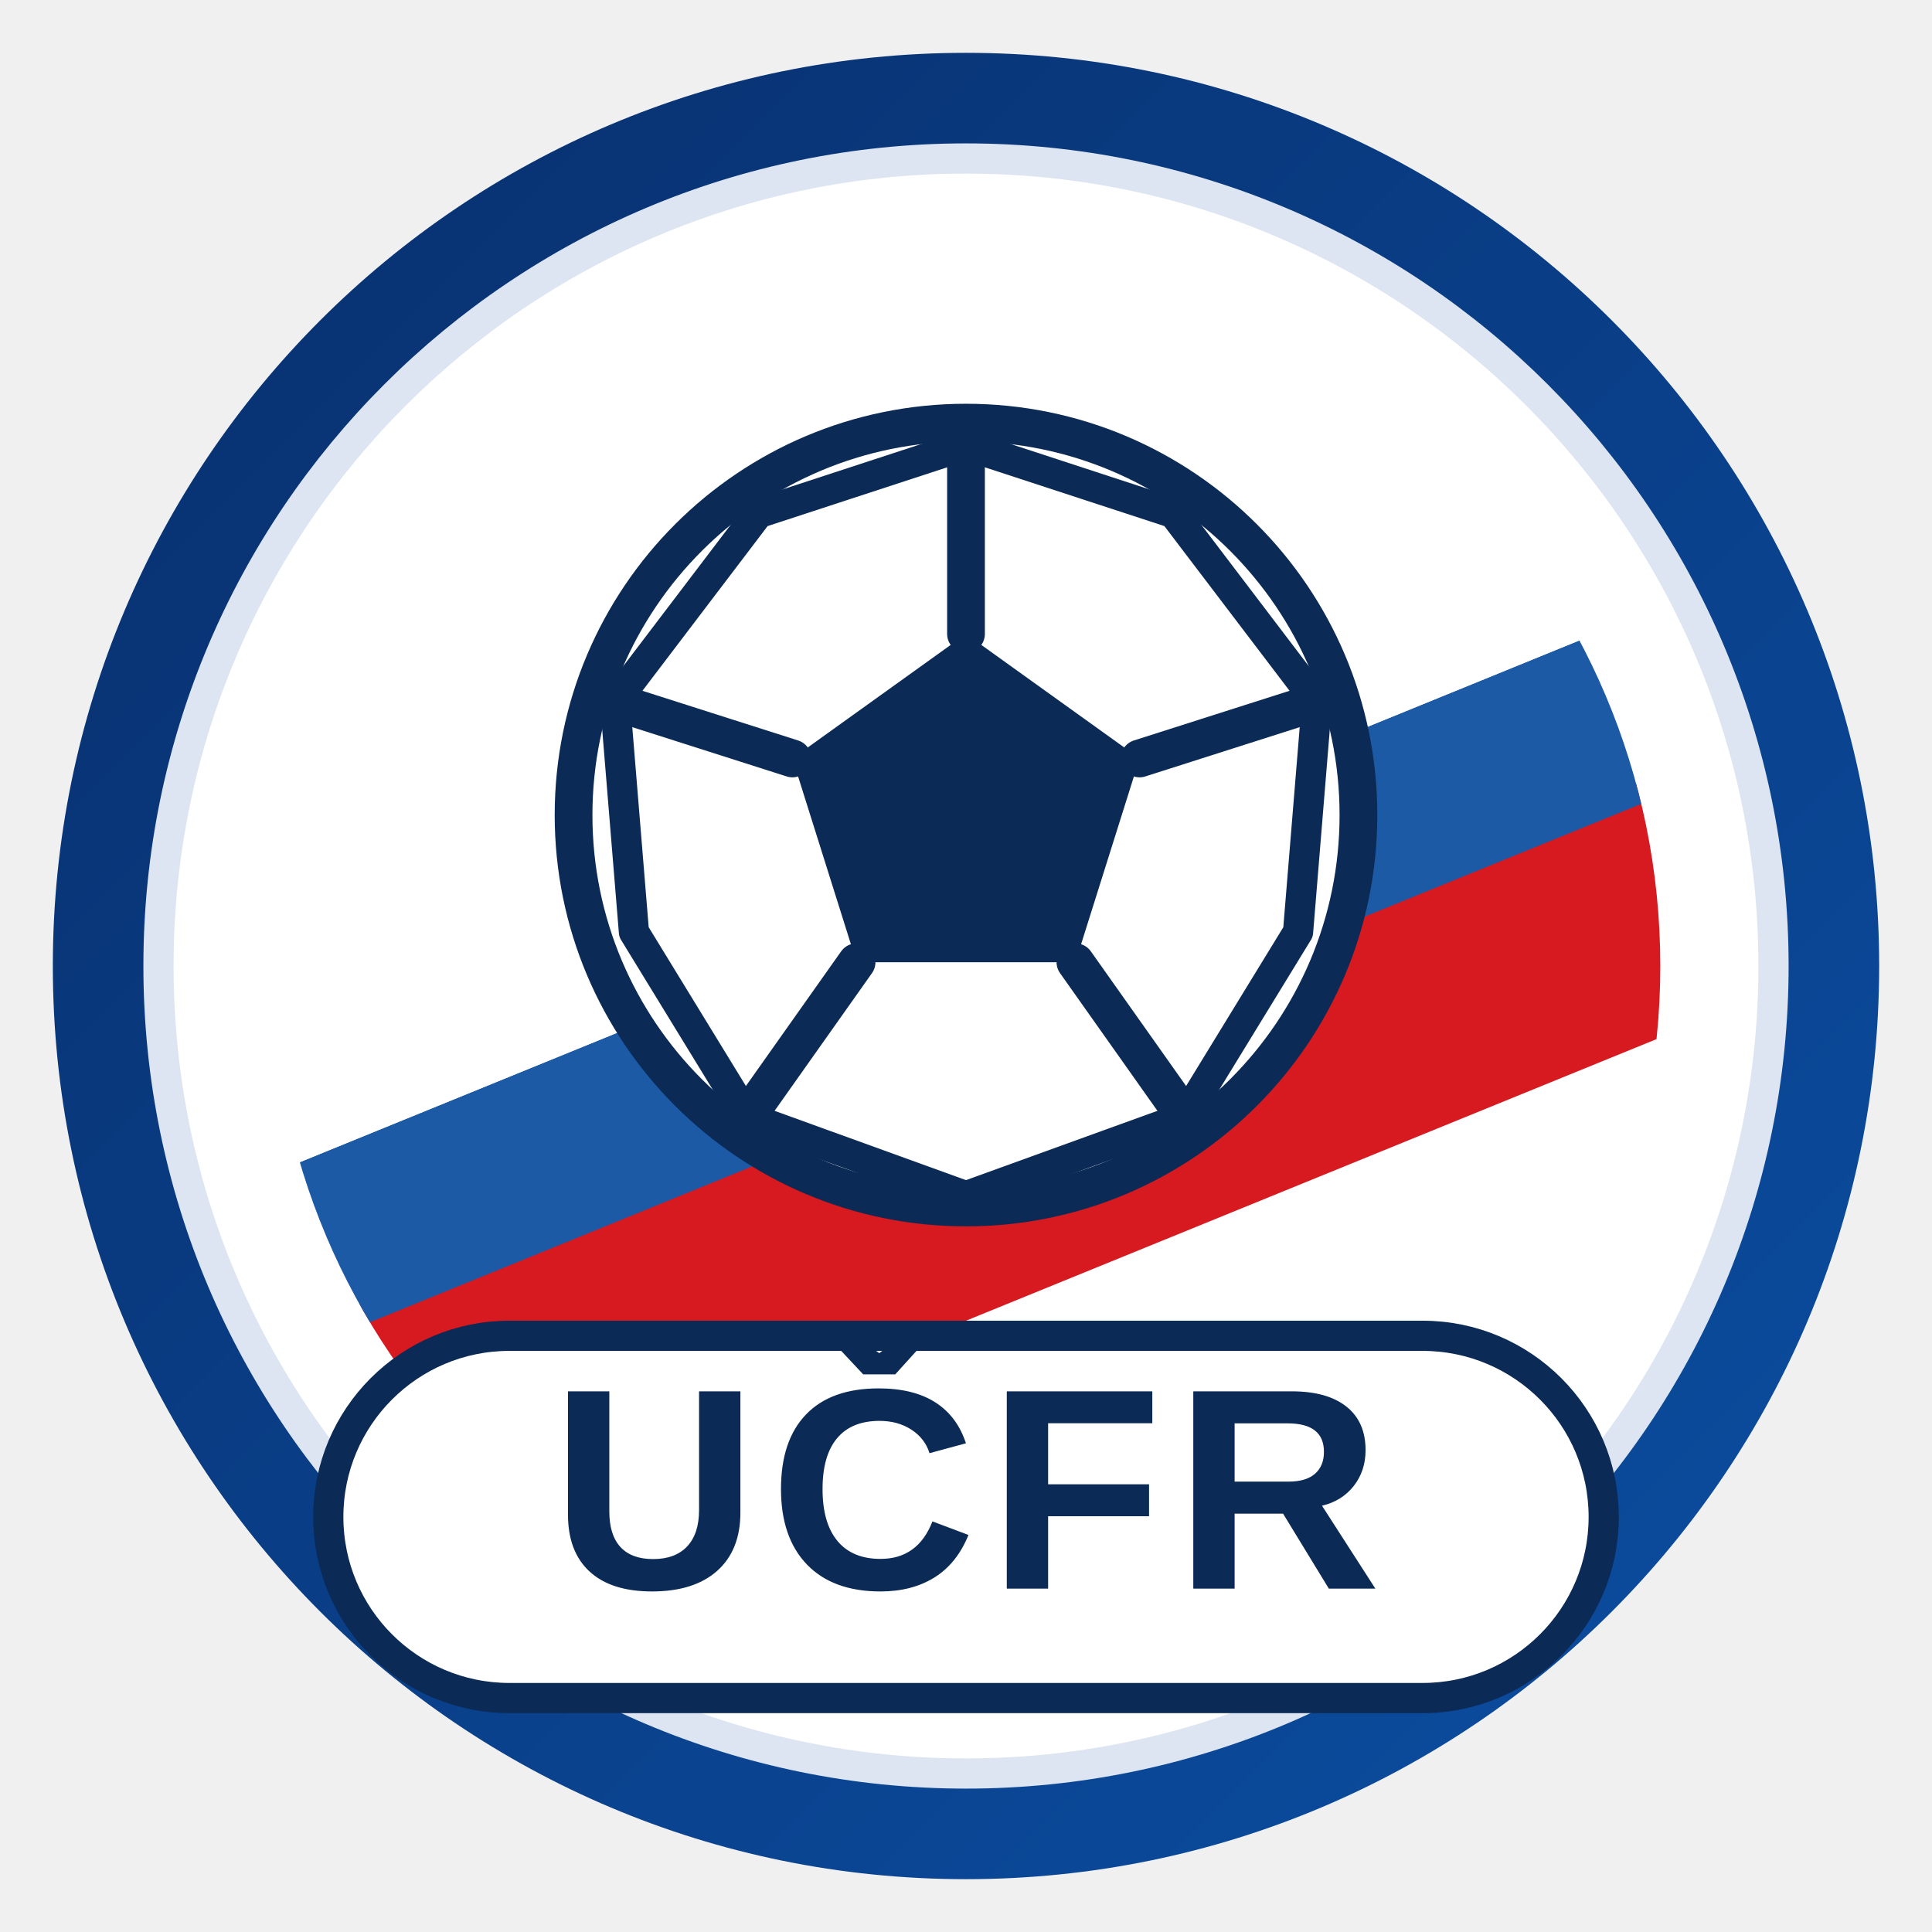
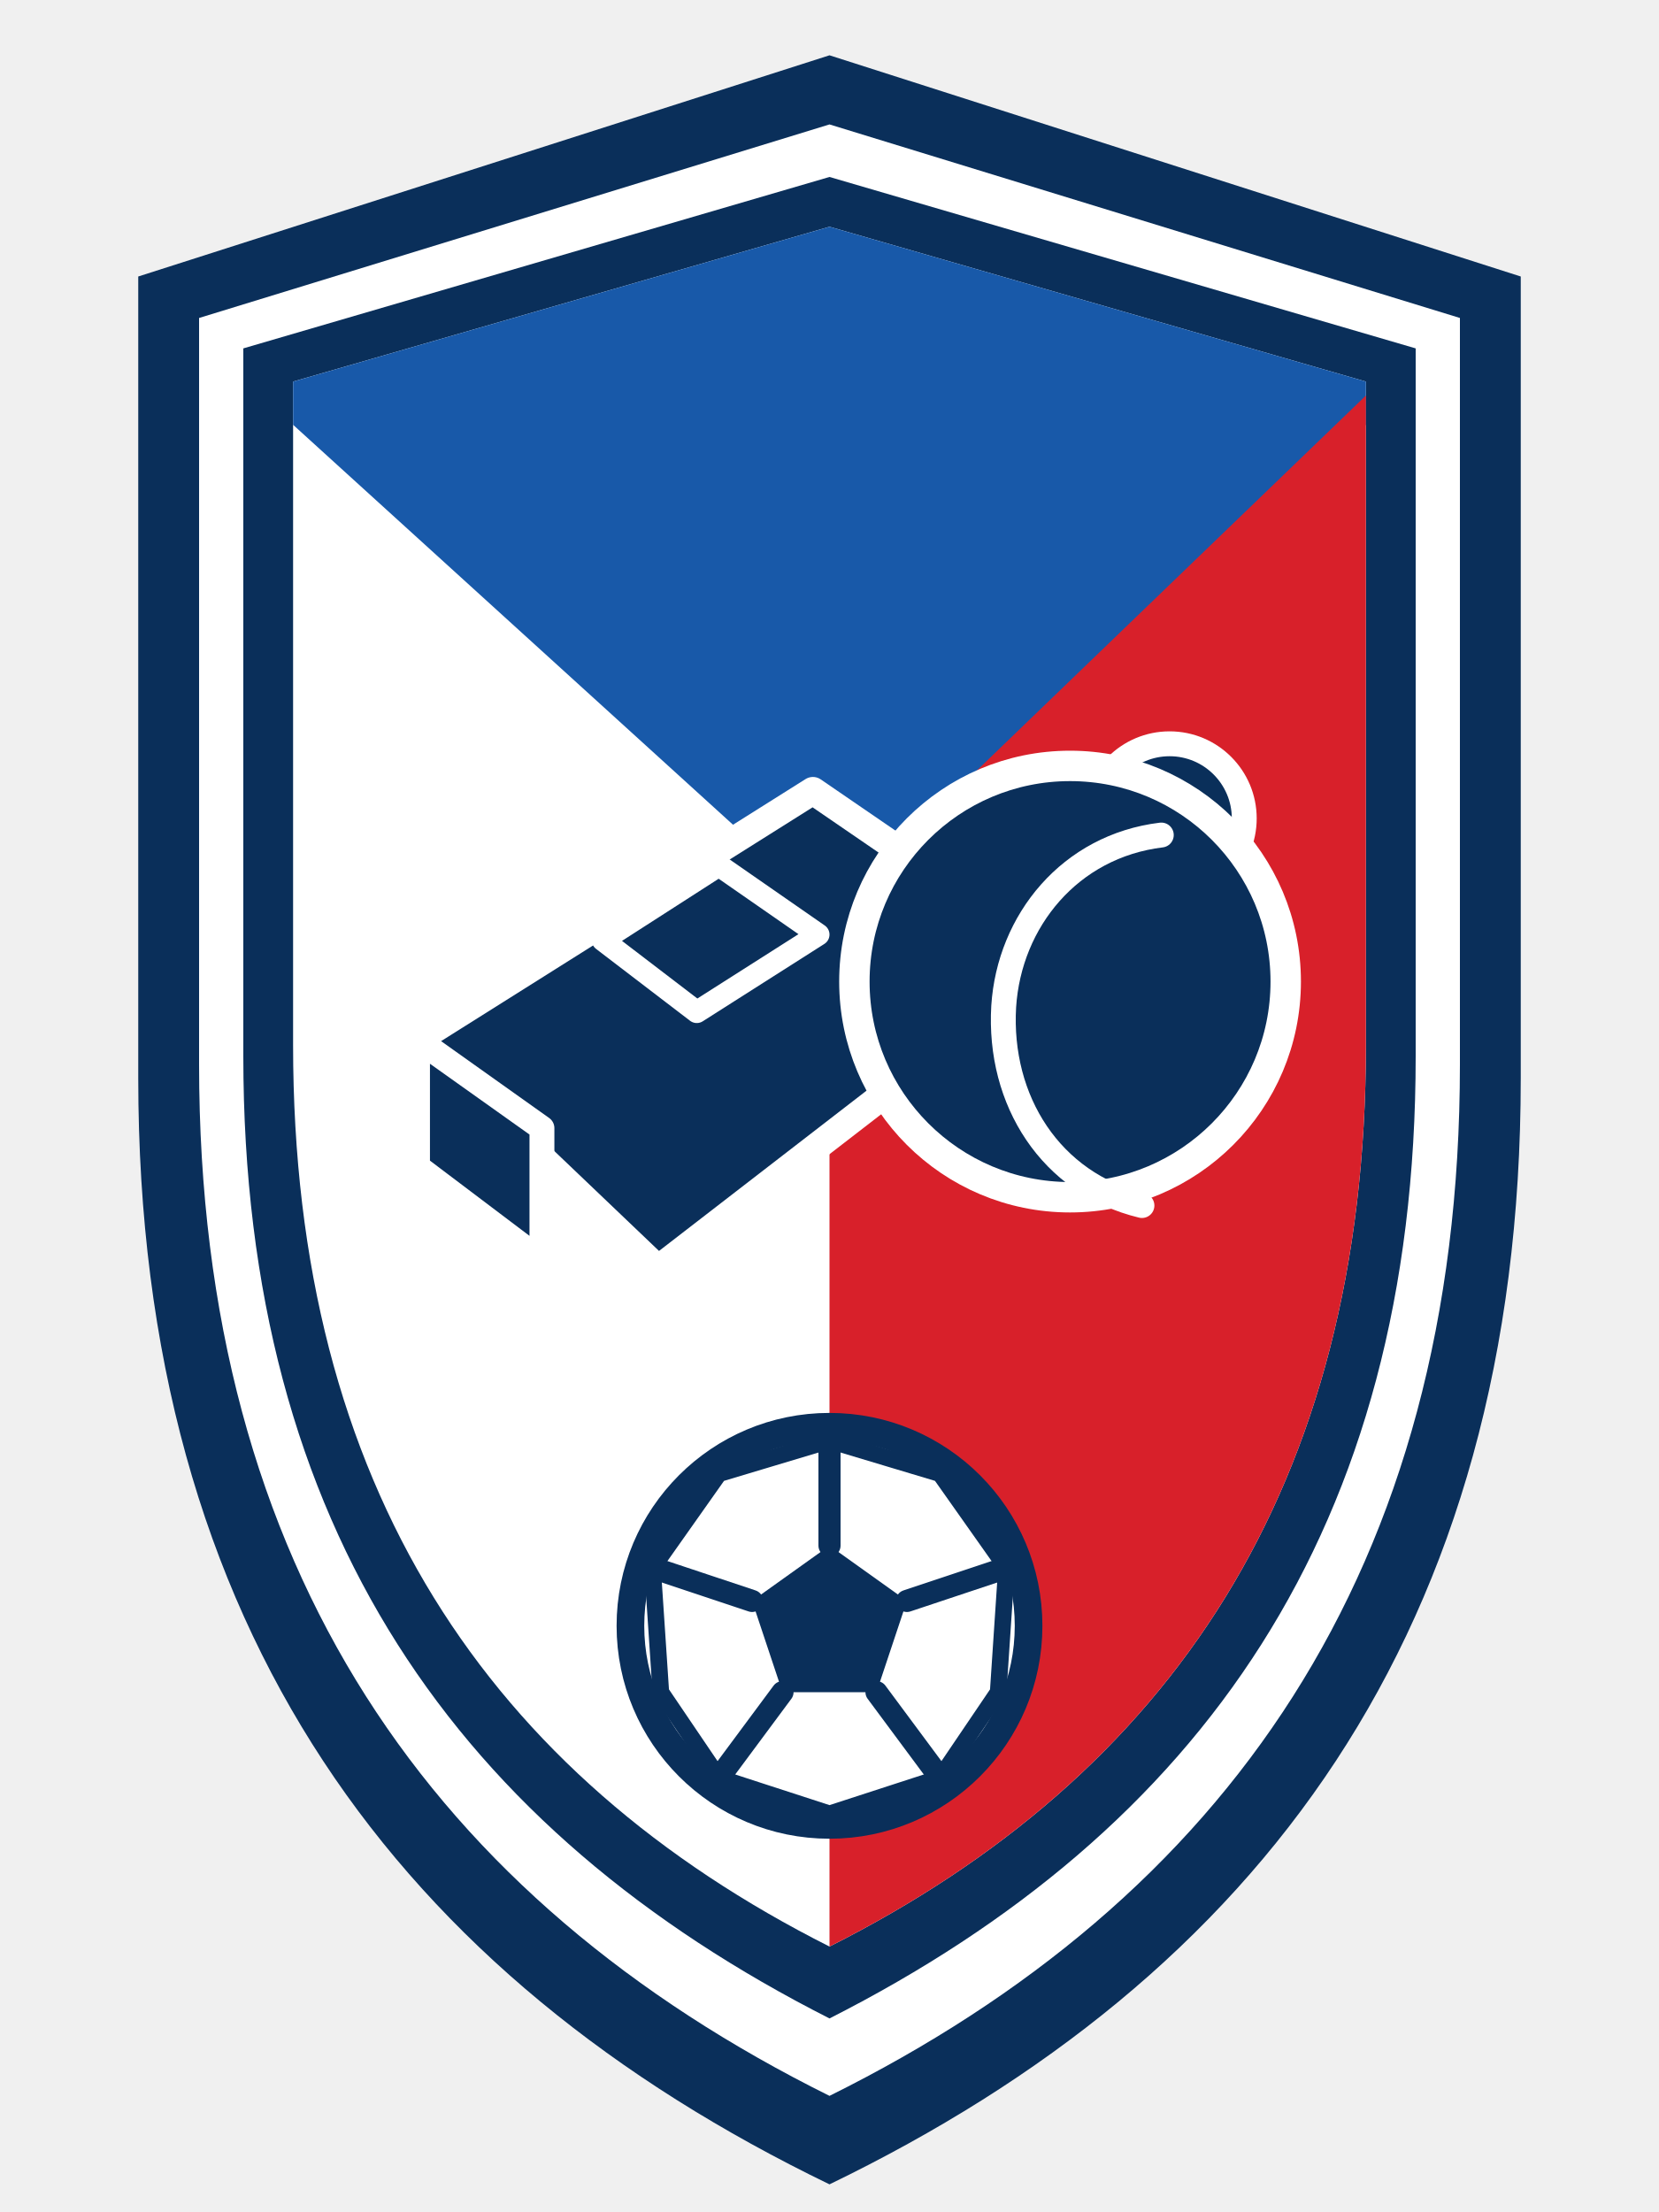
- <svg xmlns="http://www.w3.org/2000/svg" viewBox="0 0 512 512" role="img" aria-labelledby="title desc">
+ <svg xmlns="http://www.w3.org/2000/svg" viewBox="0 0 600 800" role="img" aria-labelledby="title desc">
  <defs>
-     <linearGradient id="navy" x1="0" y1="0" x2="1" y2="1">
-       <stop offset="0" stop-color="#082f6d" />
-       <stop offset="1" stop-color="#0b4ea2" />
-     </linearGradient>
-     <clipPath id="innerClip">
-       <circle cx="256" cy="256" r="184" />
+     <clipPath id="fieldClip">
+       <path d="M300 82 494 138v240c0 160-71 264-194 326-123-62-194-166-194-326V138Z" />
    </clipPath>
  </defs>
-   <circle cx="256" cy="256" r="242" fill="url(#navy)" />
-   <circle cx="256" cy="256" r="214" fill="#ffffff" stroke="#dce5f1" stroke-width="8" />
-   <g clip-path="url(#innerClip)">
-     <rect x="72" y="72" width="368" height="368" fill="#ffffff" />
-     <path d="M50 364 L462 196 L462 266 L50 434 Z" fill="#d71920" />
-     <path d="M50 320 L462 152 L462 202 L50 370 Z" fill="#1c5aa6" />
-     <path d="M50 290 L462 122 L462 152 L50 320 Z" fill="#ffffff" />
+   <path d="M300 20 550 100v290c0 200-95 325-250 400C145 715 50 590 50 390V100Z" fill="#0a2f5a" />
+   <path d="M300 45 528 115v270c0 183-85 302-228 373C157 687 72 568 72 385V115Z" fill="#ffffff" />
+   <path d="M300 64 512 126v256c0 171-78 280-212 348C166 662 88 553 88 382V126Z" fill="#0a2f5a" />
+   <path d="M300 82 494 138v240c0 160-71 264-194 326-123-62-194-166-194-326V138Z" fill="#ffffff" />
+   <g clip-path="url(#fieldClip)">
+     <path d="M80 130 300 66 520 130 300 330Z" fill="#1859a9" />
+     <path d="M300 330 520 118v570L300 735Z" fill="#d8202a" />
  </g>
-   <g transform="translate(256 216)">
-     <circle r="104" fill="#ffffff" stroke="#0b2a55" stroke-width="10" />
-     <path d="M0-48 46-15 29 39-29 39-46-15Z" fill="#0b2a55" />
-     <path d="M0-98 0-48M93-30 46-15M58 80 29 39M-58 80-29 39M-93-30-46-15" fill="none" stroke="#0b2a55" stroke-width="10" stroke-linecap="round" />
-     <path d="M0-98 55-80 93-30 88 31 58 80 0 101-58 80-88 31-93-30-55-80Z" fill="none" stroke="#0b2a55" stroke-width="8" stroke-linejoin="round" />
+   <g stroke="#ffffff" stroke-linejoin="round">
+     <circle cx="423" cy="296" r="27" fill="#0a2f5a" stroke-width="9" />
+     <circle cx="423" cy="296" r="9" fill="none" stroke-width="6" />
+     <path d="M151 376 294 286 383 347 238 459Z" fill="#0a2f5a" stroke-width="10" />
+     <path d="M151 376 196 408v48l-45-34Z" fill="#0a2f5a" stroke-width="9" />
+     <path d="M218 340 260 313 296 338 252 366Z" fill="#0a2f5a" stroke-width="8" />
+     <circle cx="387" cy="355" r="78" fill="#0a2f5a" stroke-width="11" />
+     <path d="M420 302c-33 4-55 31-57 62-2 34 17 64 50 72" fill="none" stroke-width="9" stroke-linecap="round" />
  </g>
-   <rect x="87" y="354" width="338" height="96" rx="48" fill="#ffffff" stroke="#0b2a55" stroke-width="8" />
-   <text x="256" y="421" text-anchor="middle" fill="#0b2a55" font-family="Montserrat, Arial, sans-serif" font-size="76" font-weight="800" letter-spacing="3">UČFR</text>
+   <g transform="translate(300 588)">
+     <circle r="72" fill="#ffffff" stroke="#0a2f5a" stroke-width="10" />
+     <path d="m0-29 28 20-11 33h-34L-28-9Z" fill="#0a2f5a" />
+     <path d="M0-67 0-29M64-21 28-9M40 55 17 24M-40 55-17 24M-64-21-28-9" fill="none" stroke="#0a2f5a" stroke-width="8" stroke-linecap="round" />
+     <path d="M0-67 40-55 64-21 61 24 40 55 0 68-40 55-61 24-64-21-40-55Z" fill="none" stroke="#0a2f5a" stroke-width="6" stroke-linejoin="round" />
+   </g>
</svg>
